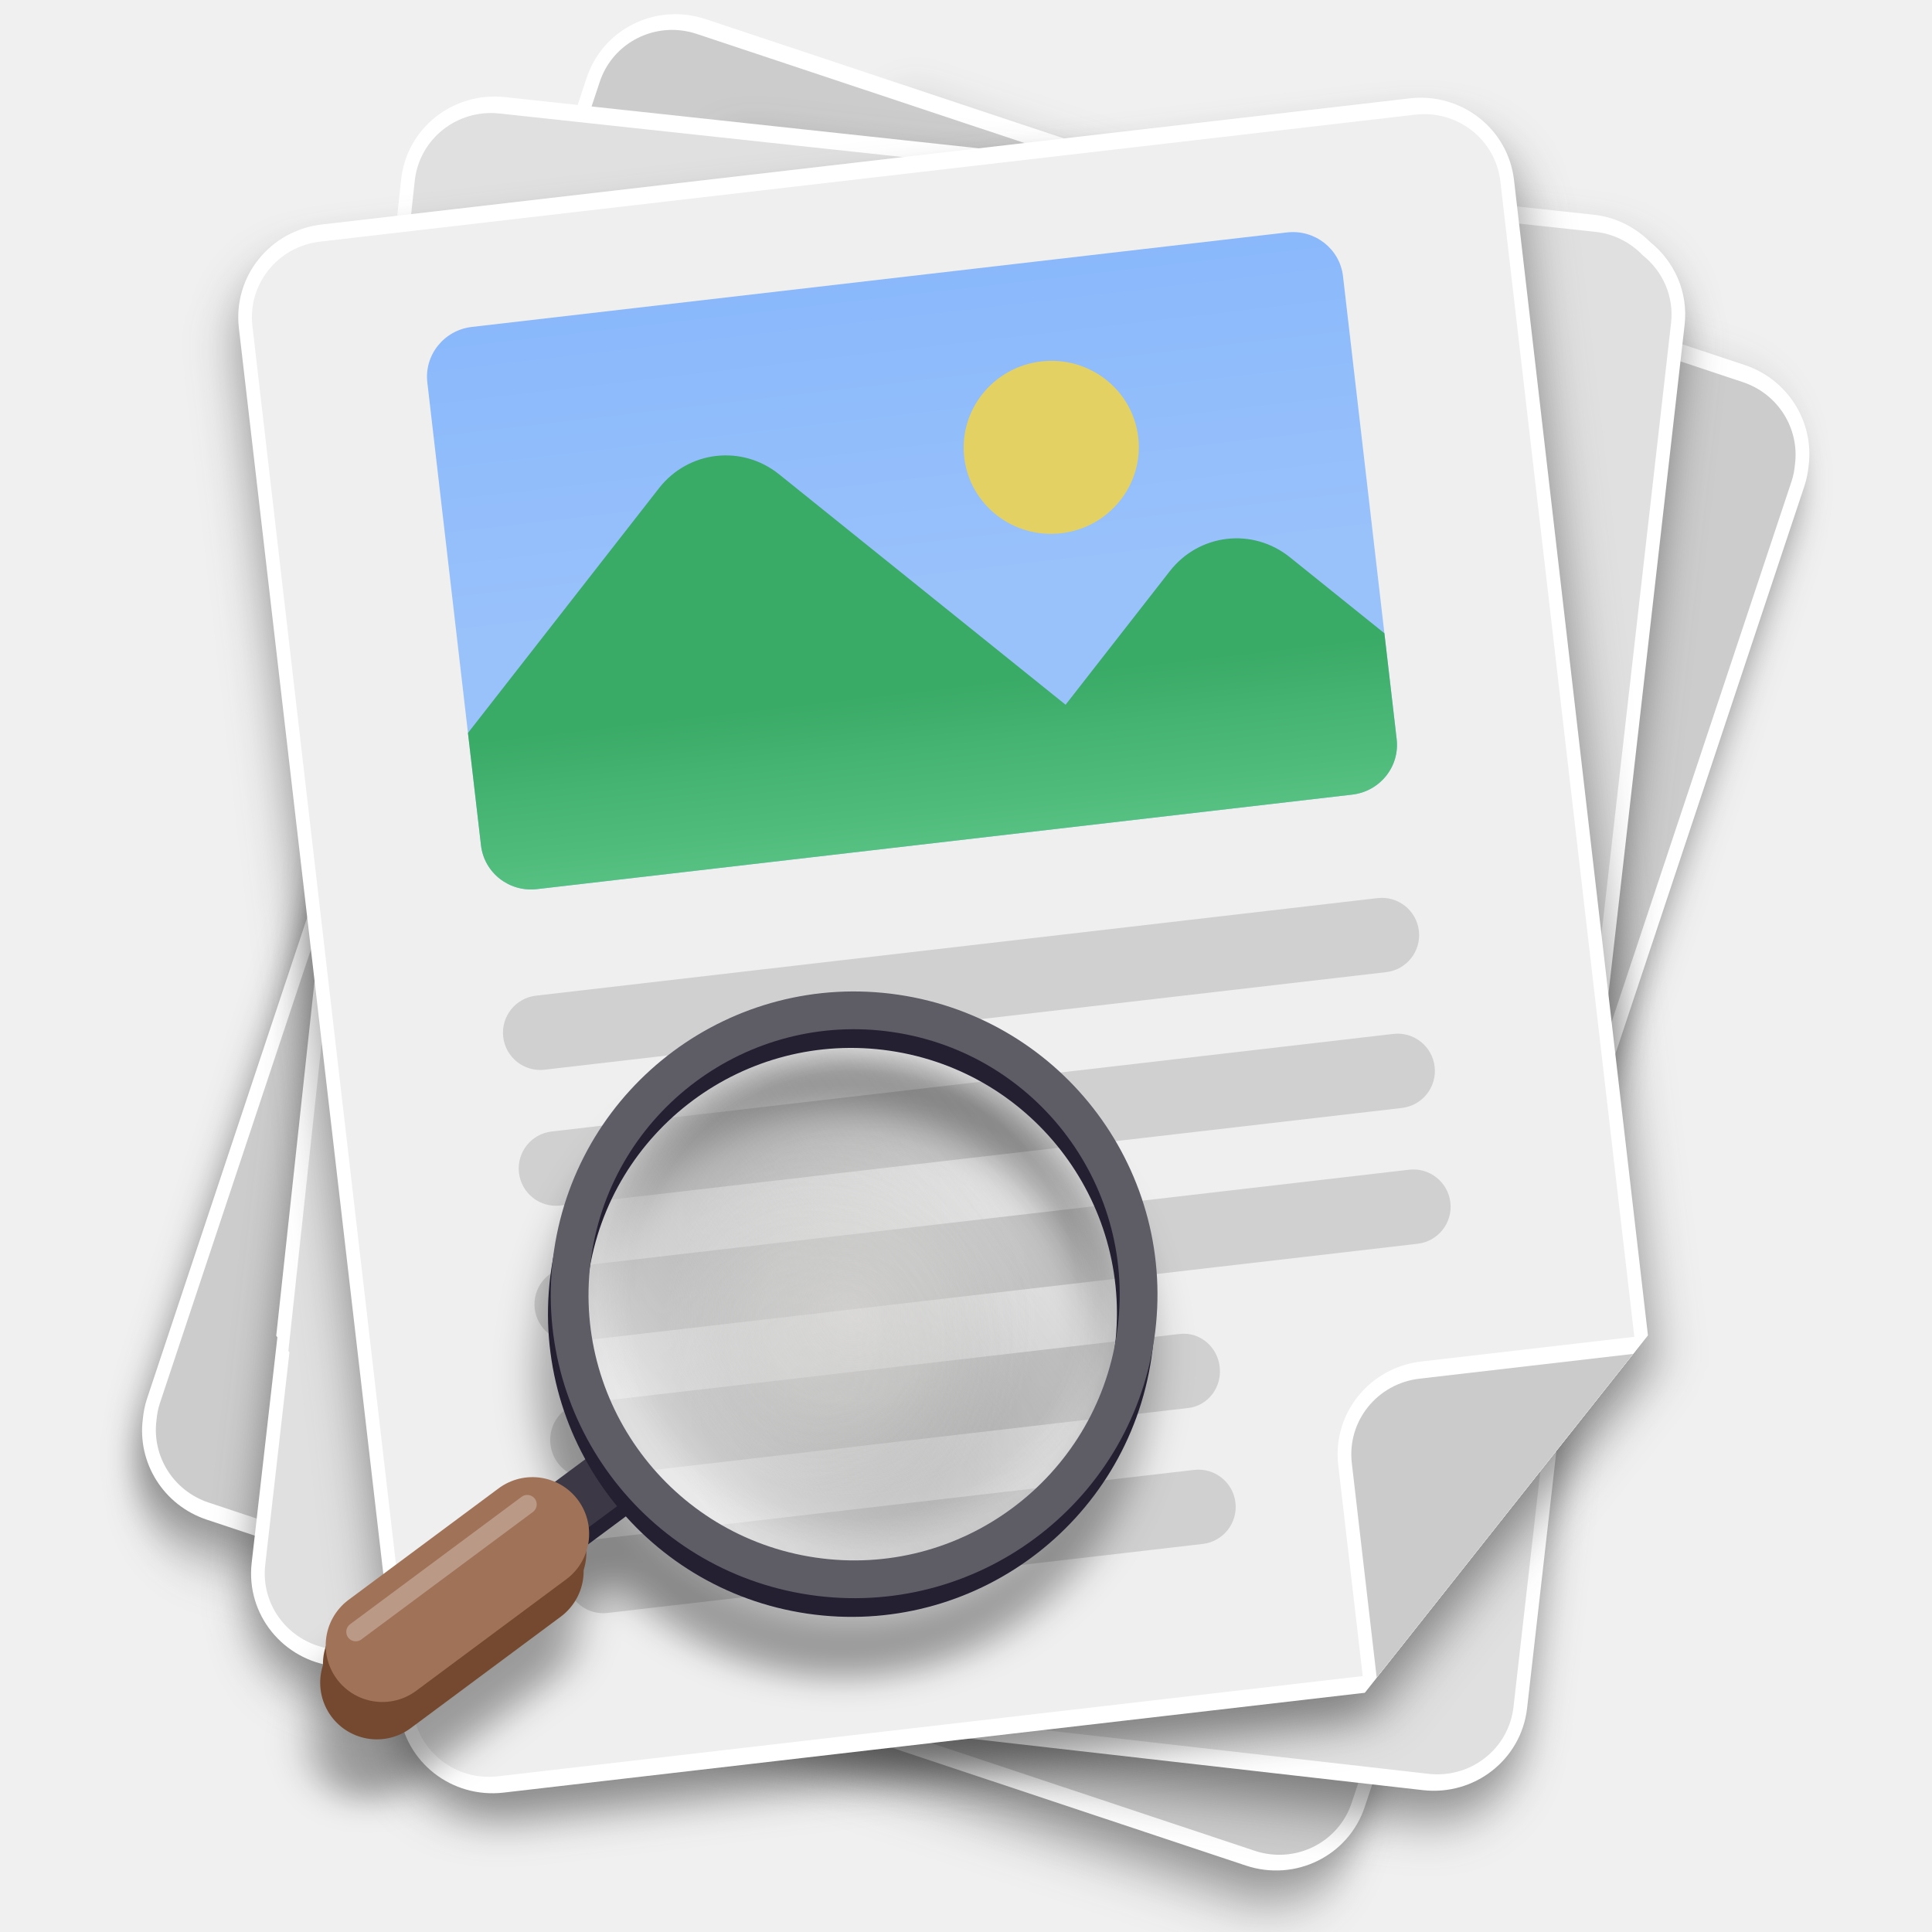
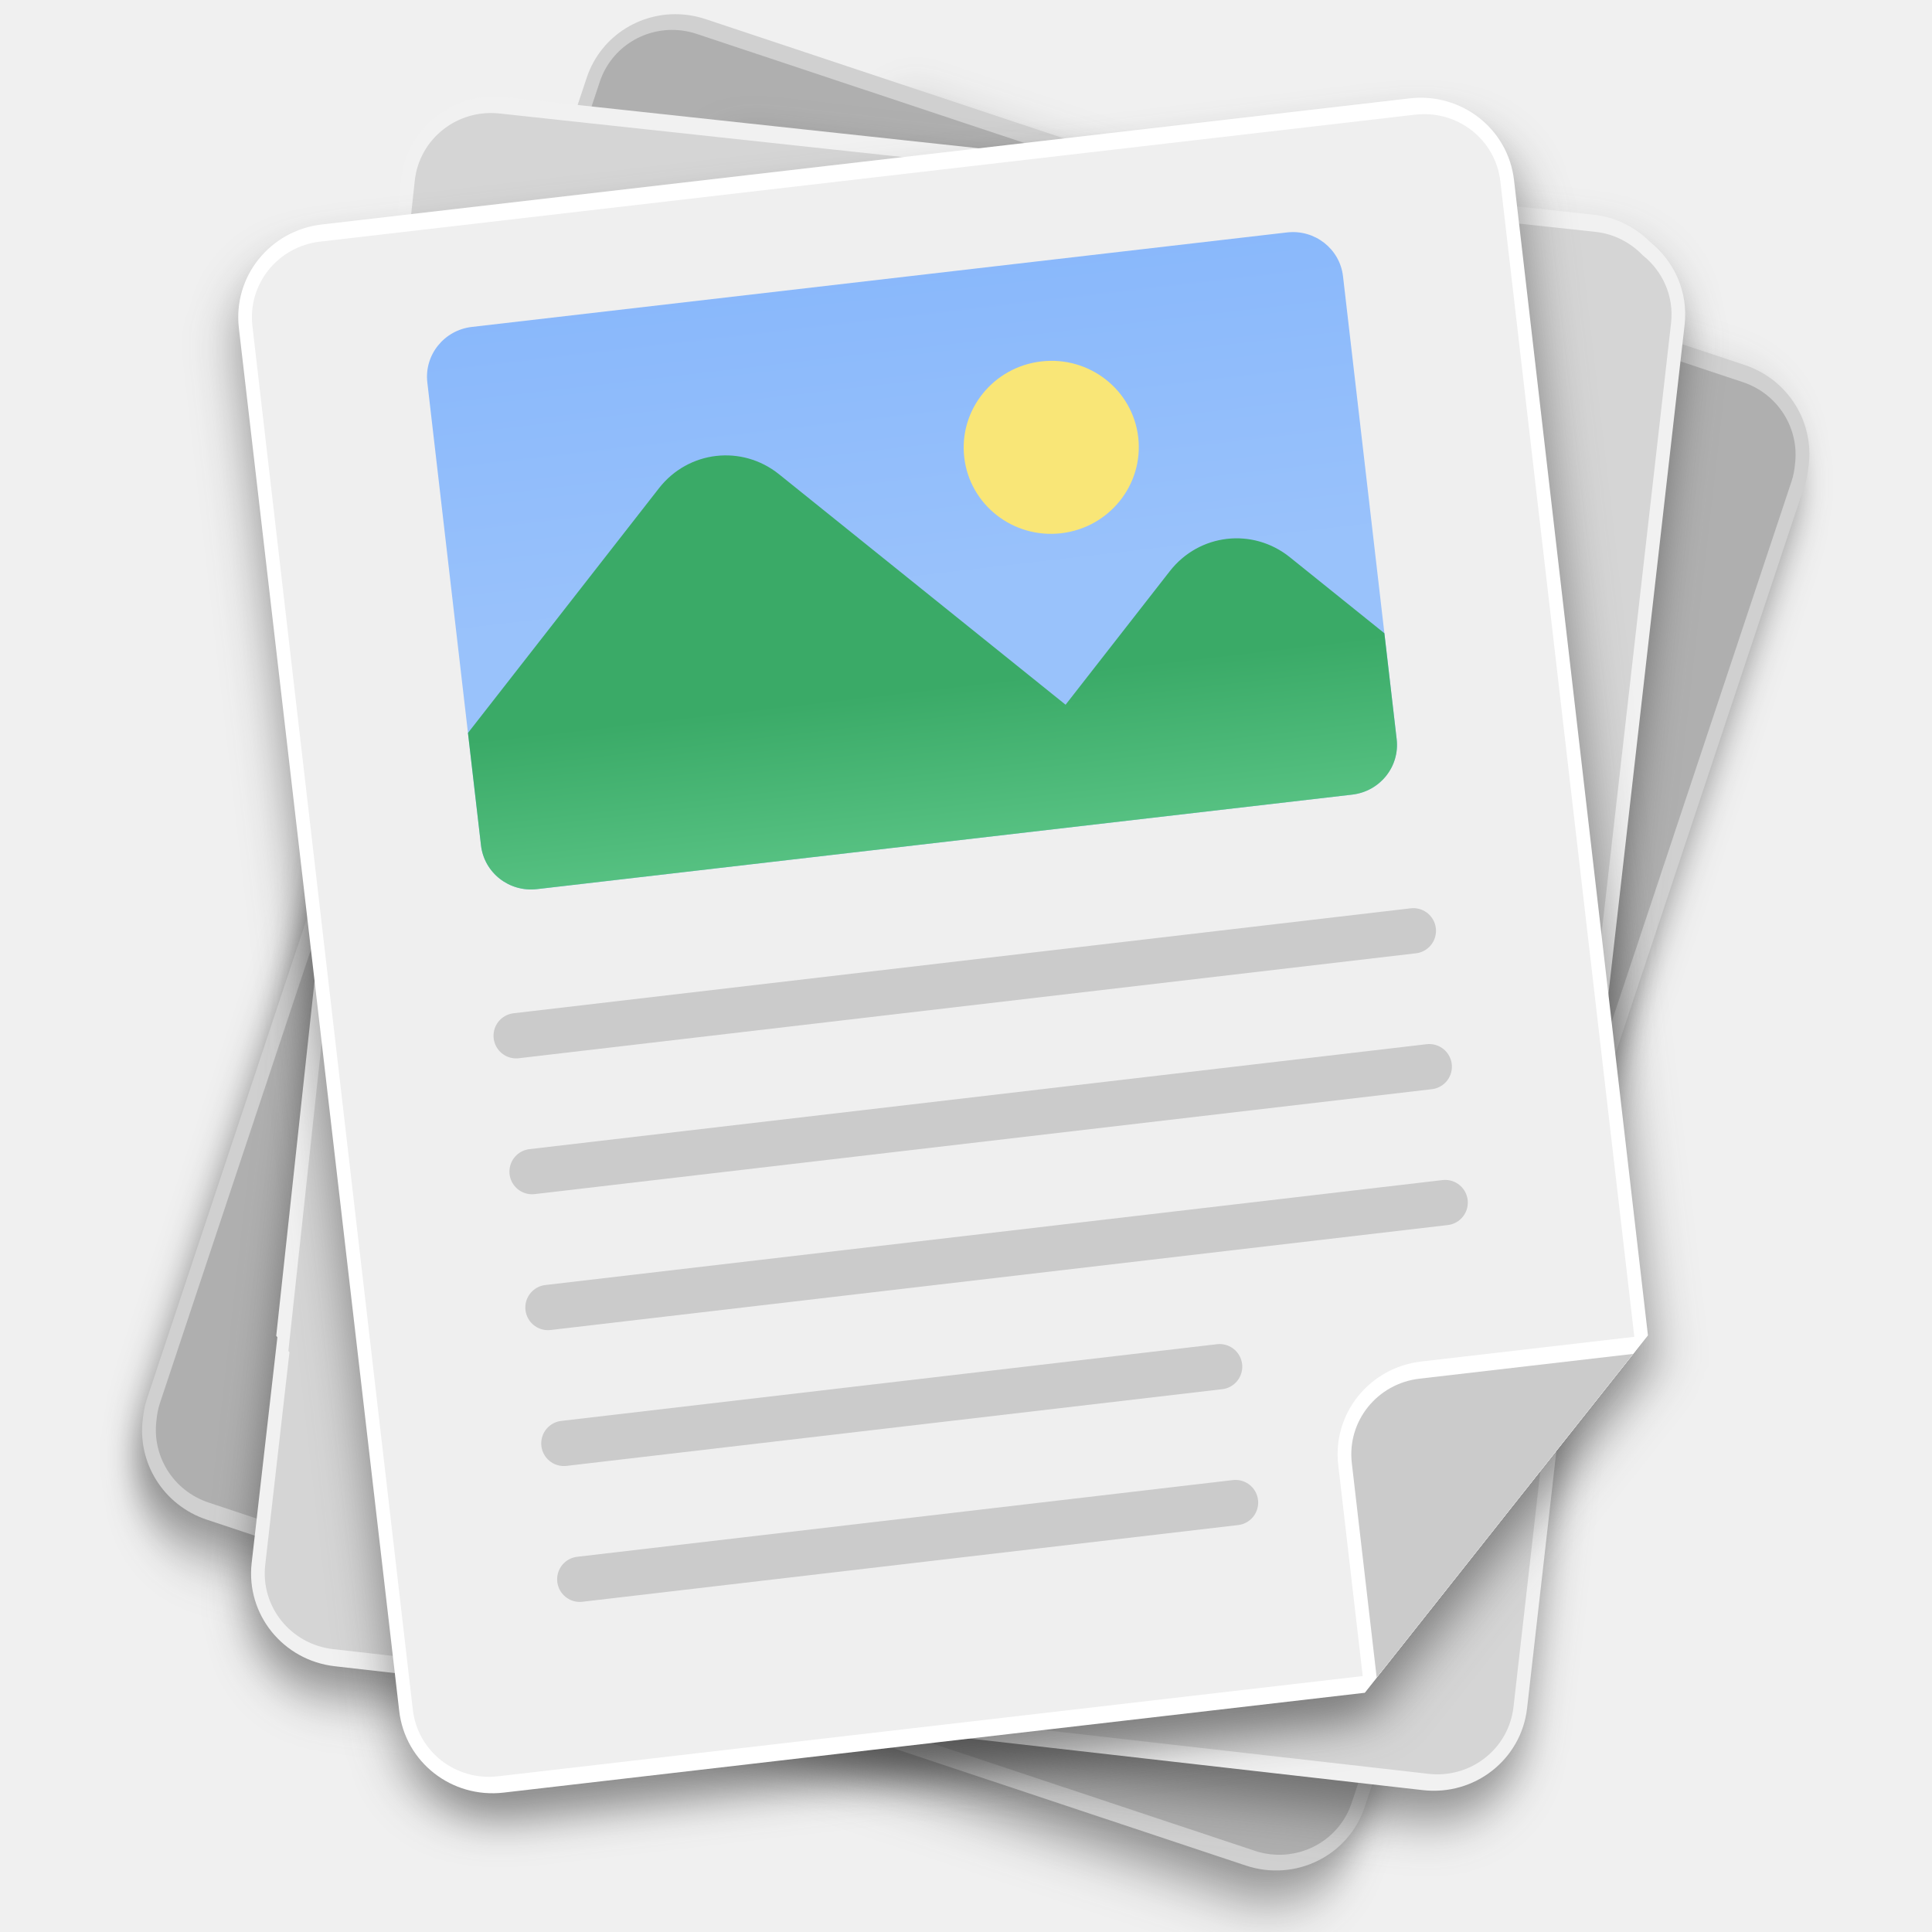
<svg xmlns="http://www.w3.org/2000/svg" xmlns:xlink="http://www.w3.org/1999/xlink" width="128" height="128" viewBox="0 0 128 128" version="1.1" id="svg5" xml:space="preserve">
  <defs id="defs2">
    <linearGradient id="linearGradient50">
      <stop style="stop-color:#7bb2ff;stop-opacity:1;" offset="0" id="stop50" />
      <stop style="stop-color:#66a5ff;stop-opacity:1;" offset="1" id="stop51" />
    </linearGradient>
    <linearGradient id="linearGradient48">
      <stop style="stop-color:#3aaa67;stop-opacity:1;" offset="0" id="stop48" />
      <stop style="stop-color:#60c98b;stop-opacity:1;" offset="1" id="stop49" />
    </linearGradient>
    <linearGradient y2="236" x2="96" y1="236" x1="32" gradientTransform="translate(604.8168,170.5864)" gradientUnits="userSpaceOnUse" id="linearGradient1099" xlink:href="#linearGradient1036" />
    <linearGradient id="linearGradient1036">
      <stop id="stop1032" offset="0" style="stop-color:#d5d3cf;stop-opacity:1;" />
      <stop id="stop1034" offset="1" style="stop-color:#f6f5f4;stop-opacity:1" />
    </linearGradient>
    <radialGradient r="32" fy="-76" fx="-244" cy="-76" cx="-244" gradientTransform="matrix(0.8833333,0,0,0.8833333,-460.3502,463.1197)" gradientUnits="userSpaceOnUse" id="radialGradient1103" xlink:href="#linearGradient1069" />
    <linearGradient id="linearGradient1069">
      <stop id="stop1065" offset="0" style="stop-color:#d5d3cf;stop-opacity:1" />
      <stop id="stop1067-1" offset="1" style="stop-color:#949390;stop-opacity:1" />
    </linearGradient>
    <linearGradient gradientUnits="userSpaceOnUse" y2="232" x2="64" y1="262.5" x1="64" id="linearGradient1027" xlink:href="#linearGradient1025" gradientTransform="translate(-470.5864,432.8168)" />
    <linearGradient id="linearGradient1025">
      <stop id="stop1021" offset="0" style="stop-color:#9a9996;stop-opacity:1" />
      <stop id="stop1023" offset="1" style="stop-color:#77767b;stop-opacity:1" />
    </linearGradient>
    <clipPath clipPathUnits="userSpaceOnUse" id="clipPath1609-7">
      <path id="path1611-5" d="m 252,116 28,-28 v -8 h -36 v 36 z" style="fill:#e74747;stroke:none;stroke-width:0.25px;stroke-linecap:butt;stroke-linejoin:miter;stroke-opacity:1" />
    </clipPath>
    <radialGradient r="32" fy="-76" fx="-244" cy="-76" cx="-244" gradientTransform="matrix(0.8833333,0,0,0.8833333,-460.3502,463.1197)" gradientUnits="userSpaceOnUse" id="radialGradient1103-5" xlink:href="#linearGradient1069" />
    <clipPath clipPathUnits="userSpaceOnUse" id="clipPath1609-7-7">
      <path id="path1611-5-0" d="m 252,116 28,-28 v -8 h -36 v 36 z" style="fill:#e74747;stroke:none;stroke-width:0.25px;stroke-linecap:butt;stroke-linejoin:miter;stroke-opacity:1" />
    </clipPath>
    <clipPath clipPathUnits="userSpaceOnUse" id="clipPath744">
      <rect style="fill:#1e88e5;fill-opacity:1;stroke-width:0.265" id="rect746" width="541.867" height="541.867" x="0" y="1.5987212e-14" rx="79.375" ry="79.375" />
    </clipPath>
    <clipPath clipPathUnits="userSpaceOnUse" id="clipPath62">
      <rect style="fill:#1e88e5;fill-opacity:1;stroke-width:0.265" id="rect64" width="541.867" height="541.867" x="2.2507105e-05" y="-0.422" rx="79.375" ry="79.375" />
    </clipPath>
    <radialGradient r="32" fy="-76" fx="-244" cy="-76" cx="-244" gradientTransform="matrix(0.8833333,0,0,0.8833333,-460.3502,463.1197)" gradientUnits="userSpaceOnUse" id="radialGradient1103-6" xlink:href="#linearGradient1069" />
    <clipPath clipPathUnits="userSpaceOnUse" id="clipPath1609-7-2">
      <path id="path1611-5-3" d="m 252,116 28,-28 v -8 h -36 v 36 z" style="fill:#e74747;stroke:none;stroke-width:0.25px;stroke-linecap:butt;stroke-linejoin:miter;stroke-opacity:1" />
    </clipPath>
    <radialGradient r="32" fy="-76" fx="-244" cy="-76" cx="-244" gradientTransform="matrix(0.8833333,0,0,0.8833333,-460.3502,463.1197)" gradientUnits="userSpaceOnUse" id="radialGradient1103-56" xlink:href="#linearGradient1069" />
    <clipPath clipPathUnits="userSpaceOnUse" id="clipPath1609-7-0">
      <path id="path1611-5-9" d="m 252,116 28,-28 v -8 h -36 v 36 z" style="fill:#e74747;stroke:none;stroke-width:0.25px;stroke-linecap:butt;stroke-linejoin:miter;stroke-opacity:1" />
    </clipPath>
    <clipPath clipPathUnits="userSpaceOnUse" id="clipPath37">
      <rect style="fill:#1a1a1a;fill-opacity:1;stroke-width:0.265" id="rect39" width="541.867" height="541.867" x="-2.6626146e-06" y="3.241" rx="79.375" ry="79.375" />
    </clipPath>
    <clipPath clipPathUnits="userSpaceOnUse" id="clipPath22042">
      <rect style="fill:#333333;fill-opacity:1;stroke-width:0.013" id="rect22044" width="27.32" height="27.484" x="166.968" y="105.404" rx="4.002" ry="4.026" />
    </clipPath>
    <clipPath clipPathUnits="userSpaceOnUse" id="clipPath1039">
      <rect style="fill:#b3b3b3;fill-opacity:1;stroke-width:0.265" id="rect1041" width="541.867" height="541.867" x="2.5931527e-05" y="-0" rx="79.375" ry="79.375" />
    </clipPath>
    <clipPath clipPathUnits="userSpaceOnUse" id="clipPath154">
      <rect style="fill:#b3b3b3;fill-opacity:1;stroke-width:0.265" id="rect156" width="541.867" height="541.867" x="-2.9218751e-05" y="-0" rx="79.375" ry="79.375" />
    </clipPath>
    <linearGradient id="_Linear1" x1="0" y1="0" x2="1" y2="0" gradientUnits="userSpaceOnUse" gradientTransform="matrix(3.08228,-10.3064,8.72379,3.56577,19.8394,42.498)">
      <stop offset="0" style="stop-color:#ff9700;stop-opacity:1" id="stop219" />
      <stop offset="0.53" style="stop-color:#f48e00;stop-opacity:1" id="stop221" />
      <stop offset="1" style="stop-color:#d06f00;stop-opacity:1" id="stop223" />
    </linearGradient>
    <filter style="color-interpolation-filters:sRGB;" id="filter443" x="-0.1" y="-0.077" width="1.2" height="1.218">
      <feFlood flood-opacity="0.345" flood-color="rgb(0,0,0)" result="flood" id="feFlood433" />
      <feComposite in="flood" in2="SourceGraphic" operator="in" result="composite1" id="feComposite435" />
      <feGaussianBlur in="composite1" stdDeviation="1.5" result="blur" id="feGaussianBlur437" />
      <feOffset dx="0" dy="3" result="offset" id="feOffset439" />
      <feComposite in="SourceGraphic" in2="offset" operator="over" result="composite2" id="feComposite441" />
    </filter>
    <radialGradient r="32" fy="-76" fx="-244" cy="-76" cx="-244" gradientTransform="matrix(0.8833333,0,0,0.8833333,-460.3502,463.1197)" gradientUnits="userSpaceOnUse" id="radialGradient1103-562" xlink:href="#linearGradient1069" />
    <clipPath clipPathUnits="userSpaceOnUse" id="clipPath1609-7-9">
      <path id="path1611-5-36" d="m 252,116 28,-28 v -8 h -36 v 36 z" style="fill:#e74747;stroke:none;stroke-width:0.25px;stroke-linecap:butt;stroke-linejoin:miter;stroke-opacity:1" />
    </clipPath>
    <radialGradient r="32" fy="-76" fx="-244" cy="-76" cx="-244" gradientTransform="matrix(0.8833333,0,0,0.8833333,-460.3502,463.1197)" gradientUnits="userSpaceOnUse" id="radialGradient1103-5-0" xlink:href="#linearGradient1069" />
    <clipPath clipPathUnits="userSpaceOnUse" id="clipPath1609-7-7-2">
      <path id="path1611-5-0-6" d="m 252,116 28,-28 v -8 h -36 v 36 z" style="fill:#e74747;stroke:none;stroke-width:0.25px;stroke-linecap:butt;stroke-linejoin:miter;stroke-opacity:1" />
    </clipPath>
    <clipPath clipPathUnits="userSpaceOnUse" id="clipPath744-1">
      <rect style="fill:#1e88e5;fill-opacity:1;stroke-width:0.265" id="rect746-8" width="541.867" height="541.867" x="0" y="1.5987212e-14" rx="79.375" ry="79.375" />
    </clipPath>
    <clipPath clipPathUnits="userSpaceOnUse" id="clipPath62-7">
      <rect style="fill:#1e88e5;fill-opacity:1;stroke-width:0.265" id="rect64-9" width="541.867" height="541.867" x="2.2507105e-05" y="-0.422" rx="79.375" ry="79.375" />
    </clipPath>
    <radialGradient r="32" fy="-76" fx="-244" cy="-76" cx="-244" gradientTransform="matrix(0.8833333,0,0,0.8833333,-460.3502,463.1197)" gradientUnits="userSpaceOnUse" id="radialGradient1103-6-2" xlink:href="#linearGradient1069" />
    <clipPath clipPathUnits="userSpaceOnUse" id="clipPath1609-7-2-2">
      <path id="path1611-5-3-3" d="m 252,116 28,-28 v -8 h -36 v 36 z" style="fill:#e74747;stroke:none;stroke-width:0.25px;stroke-linecap:butt;stroke-linejoin:miter;stroke-opacity:1" />
    </clipPath>
    <radialGradient r="32" fy="-76" fx="-244" cy="-76" cx="-244" gradientTransform="matrix(0.8833333,0,0,0.8833333,-460.3502,463.1197)" gradientUnits="userSpaceOnUse" id="radialGradient1103-56-7" xlink:href="#linearGradient1069" />
    <clipPath clipPathUnits="userSpaceOnUse" id="clipPath1609-7-0-9">
      <path id="path1611-5-9-2" d="m 252,116 28,-28 v -8 h -36 v 36 z" style="fill:#e74747;stroke:none;stroke-width:0.25px;stroke-linecap:butt;stroke-linejoin:miter;stroke-opacity:1" />
    </clipPath>
    <clipPath clipPathUnits="userSpaceOnUse" id="clipPath37-2">
      <rect style="fill:#1a1a1a;fill-opacity:1;stroke-width:0.265" id="rect39-8" width="541.867" height="541.867" x="-2.6626146e-06" y="3.241" rx="79.375" ry="79.375" />
    </clipPath>
    <clipPath clipPathUnits="userSpaceOnUse" id="clipPath22042-9">
      <rect style="fill:#333333;fill-opacity:1;stroke-width:0.013" id="rect22044-7" width="27.32" height="27.484" x="166.968" y="105.404" rx="4.002" ry="4.026" />
    </clipPath>
    <clipPath clipPathUnits="userSpaceOnUse" id="clipPath1039-3">
      <rect style="fill:#b3b3b3;fill-opacity:1;stroke-width:0.265" id="rect1041-6" width="541.867" height="541.867" x="2.5931527e-05" y="-0" rx="79.375" ry="79.375" />
    </clipPath>
    <clipPath clipPathUnits="userSpaceOnUse" id="clipPath154-1">
      <rect style="fill:#b3b3b3;fill-opacity:1;stroke-width:0.265" id="rect156-2" width="541.867" height="541.867" x="-2.9218751e-05" y="-0" rx="79.375" ry="79.375" />
    </clipPath>
    <filter style="color-interpolation-filters:sRGB;" id="filter443-9" x="-0.1" y="-0.077" width="1.2" height="1.218">
      <feFlood flood-opacity="0.345" flood-color="rgb(0,0,0)" result="flood" id="feFlood433-4" />
      <feComposite in="flood" in2="SourceGraphic" operator="in" result="composite1" id="feComposite435-7" />
      <feGaussianBlur in="composite1" stdDeviation="1.5" result="blur" id="feGaussianBlur437-8" />
      <feOffset dx="0" dy="3" result="offset" id="feOffset439-4" />
      <feComposite in="SourceGraphic" in2="offset" operator="over" result="composite2" id="feComposite441-5" />
    </filter>
    <filter style="color-interpolation-filters:sRGB" id="filter45" x="-0.207" y="-0.207" width="1.414" height="1.414">
      <feGaussianBlur stdDeviation="1.937" id="feGaussianBlur45" />
    </filter>
    <filter style="color-interpolation-filters:sRGB" id="filter46" x="-0.043" y="-0.035" width="1.087" height="1.07">
      <feGaussianBlur stdDeviation="1.616" id="feGaussianBlur46" />
    </filter>
    <filter style="color-interpolation-filters:sRGB" id="filter6435" x="-0.088" y="-0.087" width="1.189" height="1.309">
      <feFlood flood-opacity="0.357" flood-color="rgb(0,0,0)" result="flood" id="feFlood6425" />
      <feComposite in="flood" in2="SourceGraphic" operator="in" result="composite1" id="feComposite6427" />
      <feGaussianBlur in="composite1" stdDeviation="2" result="blur" id="feGaussianBlur6429" />
      <feOffset dx="4.57967e-15" dy="6.533" result="offset" id="feOffset6431" />
      <feComposite in="SourceGraphic" in2="offset" operator="over" result="composite2" id="feComposite6433" />
    </filter>
    <linearGradient xlink:href="#linearGradient48" id="linearGradient49" x1="65.293" y1="45.426" x2="65.293" y2="60.241" gradientUnits="userSpaceOnUse" gradientTransform="matrix(0.9444921,-0.1094929,0.1094929,0.9444921,-5.245088,9.814742)" />
    <linearGradient xlink:href="#linearGradient50" id="linearGradient51" x1="70.963" y1="38.479" x2="70.963" y2="16.796" gradientUnits="userSpaceOnUse" gradientTransform="matrix(0.9508175,0,0,0.9508175,-6.340427,9.14544)" />
    <filter style="color-interpolation-filters:sRGB" id="filter6435-3" x="-0.088" y="-0.087" width="1.189" height="1.309">
      <feFlood flood-opacity="0.357" flood-color="rgb(0,0,0)" result="flood" id="feFlood6425-6" />
      <feComposite in="flood" in2="SourceGraphic" operator="in" result="composite1" id="feComposite6427-1" />
      <feGaussianBlur in="composite1" stdDeviation="2" result="blur" id="feGaussianBlur6429-0" />
      <feOffset dx="4.57967e-15" dy="6.533" result="offset" id="feOffset6431-6" />
      <feComposite in="SourceGraphic" in2="offset" operator="over" result="composite2" id="feComposite6433-3" />
    </filter>
-     <linearGradient xlink:href="#linearGradient5938" id="linearGradient5940" x1="-87.078" y1="80.757" x2="-49.73" y2="43.41" gradientUnits="userSpaceOnUse" />
-     <linearGradient id="linearGradient5938">
-       <stop style="stop-color:#ffffff;stop-opacity:1;" offset="0" id="stop5934" />
-       <stop style="stop-color:#3e3e3e;stop-opacity:0;" offset="1" id="stop5936" />
-     </linearGradient>
-     <radialGradient xlink:href="#linearGradient1589" id="radialGradient1029" cx="-72.577" cy="58.252" fx="-72.577" fy="58.252" r="30.118" gradientUnits="userSpaceOnUse" />
-     <linearGradient id="linearGradient1589">
-       <stop style="stop-color:#ffffff;stop-opacity:0;" offset="0" id="stop1585" />
-       <stop style="stop-color:#ffffff;stop-opacity:0;" offset="0.785" id="stop1591" />
-       <stop style="stop-color:#ffffff;stop-opacity:0.475;" offset="0.902" id="stop1587" />
-     </linearGradient>
-     <radialGradient xlink:href="#linearGradient6858" id="radialGradient6864" cx="72.577" cy="60.252" fx="72.577" fy="60.252" r="13.306" gradientUnits="userSpaceOnUse" gradientTransform="matrix(1.493924,0,0,1.493924,-35.8476,-29.76)" />
-     <linearGradient id="linearGradient6858">
-       <stop style="stop-color:#f8f7f5;stop-opacity:0.502;" offset="0" id="stop6854" />
-       <stop style="stop-color:#f8f7f5;stop-opacity:0.354;" offset="0.466" id="stop6862" />
-       <stop style="stop-color:#f8f7f5;stop-opacity:0;" offset="1" id="stop6856" />
-     </linearGradient>
  </defs>
  <g id="layer2">
    <path id="path5" style="mix-blend-mode:normal;fill:#3e3e3e;fill-opacity:0.56;stroke-width:0.945;filter:url(#filter46)" d="m 29.145,14.5 c -3.643,0 -6.574,2.895 -6.574,6.492 v 97.016 c 0,3.597 2.932,6.492 6.574,6.492 H 89.541 L 112.018,102.023 V 29.453 20.992 c 0,-3.597 -2.934,-6.492 -6.576,-6.492 h -8.568 z" transform="matrix(-0.9021495,-0.3003002,0.3003002,-0.9021495,103.8771,147.1805)" />
-     <path id="path3" style="fill:#ffffff;fill-opacity:1;stroke-width:0.898" d="M 45.514,0.987 C 42.625,0.63 39.816,2.311 38.871,5.15 L 9.737,92.672 c -0.149,0.447 -0.232,0.899 -0.276,1.348 -0.368,2.877 1.349,5.701 4.244,6.664 l 7.73,2.573 61.102,20.34 c 3.286,1.094 6.799,-0.638 7.88,-3.883 L 119.551,32.191 c 0.149,-0.448 0.232,-0.898 0.276,-1.348 0.367,-2.877 -1.351,-5.701 -4.246,-6.664 L 107.853,21.608 46.751,1.267 C 46.34,1.13 45.926,1.038 45.514,0.987 Z" />
-     <path id="path4" style="fill:#cccccc;fill-opacity:1;stroke-width:0.879" d="M 45.157,2.02 C 42.8,1.729 40.508,3.103 39.737,5.419 L 10.59,92.976 c -0.125,0.375 -0.19,0.754 -0.224,1.132 -0.302,2.349 1.098,4.656 3.46,5.442 l 6.887,2.291 62.408,20.775 c 2.681,0.892 5.548,-0.522 6.43,-3.17 L 118.696,31.887 c 0.125,-0.375 0.192,-0.752 0.226,-1.13 0.302,-2.349 -1.098,-4.656 -3.46,-5.442 L 108.575,23.024 46.166,2.249 C 45.831,2.138 45.493,2.061 45.157,2.02 Z" />
+     <path id="path3" style="fill:#d0d0d0;fill-opacity:1;stroke-width:0.898" d="M 45.514,0.987 C 42.625,0.63 39.816,2.311 38.871,5.15 L 9.737,92.672 c -0.149,0.447 -0.232,0.899 -0.276,1.348 -0.368,2.877 1.349,5.701 4.244,6.664 l 7.73,2.573 61.102,20.34 c 3.286,1.094 6.799,-0.638 7.88,-3.883 L 119.551,32.191 c 0.149,-0.448 0.232,-0.898 0.276,-1.348 0.367,-2.877 -1.351,-5.701 -4.246,-6.664 L 107.853,21.608 46.751,1.267 C 46.34,1.13 45.926,1.038 45.514,0.987 Z" />
+     <path id="path4" style="fill:#afafaf;fill-opacity:1;stroke-width:0.879" d="M 45.157,2.02 C 42.8,1.729 40.508,3.103 39.737,5.419 L 10.59,92.976 c -0.125,0.375 -0.19,0.754 -0.224,1.132 -0.302,2.349 1.098,4.656 3.46,5.442 l 6.887,2.291 62.408,20.775 c 2.681,0.892 5.548,-0.522 6.43,-3.17 L 118.696,31.887 c 0.125,-0.375 0.192,-0.752 0.226,-1.13 0.302,-2.349 -1.098,-4.656 -3.46,-5.442 L 108.575,23.024 46.166,2.249 C 45.831,2.138 45.493,2.061 45.157,2.02 Z" />
    <path id="path6" style="mix-blend-mode:normal;fill:#3e3e3e;fill-opacity:0.56;stroke-width:0.945;filter:url(#filter46)" d="m 29.145,14.5 c -3.643,0 -6.574,2.895 -6.574,6.492 v 97.016 c 0,3.597 2.932,6.492 6.574,6.492 H 89.541 L 112.018,102.023 V 29.453 20.992 c 0,-3.597 -2.934,-6.492 -6.576,-6.492 h -8.568 z" transform="matrix(-0.9447134,-0.1075668,0.1075668,-0.9447134,120.0132,137.2945)" />
-     <path id="path1" style="fill:#ffffff;fill-opacity:1;stroke-width:0.898" d="M 33.453,6.434 C 30.009,6.062 26.941,8.5 26.574,11.901 l -0.863,7.998 -7.41,68.602 0.076,0.095 -0.794,6.964 -0.91,7.993 c -0.387,3.399 2.072,6.449 5.513,6.841 l 8.095,0.922 63.985,7.285 c 3.441,0.392 6.521,-2.028 6.908,-5.427 l 0.049,-0.428 1.3e-4,-0.002 0.005,-0.045 10.382,-91.177 c 0.248,-2.178 -0.681,-4.202 -2.28,-5.486 -0.976,-0.971 -2.263,-1.651 -3.752,-1.811 L 41.553,7.309 Z" />
-     <path id="path2" style="fill:#e0e0e0;fill-opacity:1;stroke-width:0.879" d="M 33.092,7.519 C 30.283,7.215 27.778,9.206 27.478,11.98 l -0.769,7.122 -7.603,70.4 0.071,0.087 -0.794,6.968 -0.811,7.119 c -0.316,2.773 1.692,5.264 4.5,5.583 l 7.211,0.82 65.352,7.441 c 2.807,0.32 5.321,-1.655 5.637,-4.427 l 0.049,-0.422 3.1e-4,-0.004 0.008,-0.072 10.383,-91.192 c 0.203,-1.785 -0.563,-3.444 -1.878,-4.491 -0.803,-0.832 -1.88,-1.415 -3.131,-1.55 L 40.307,8.299 Z" />
+     <path id="path1" style="fill:#f1f1f1;fill-opacity:1;stroke-width:0.898" d="M 33.453,6.434 C 30.009,6.062 26.941,8.5 26.574,11.901 l -0.863,7.998 -7.41,68.602 0.076,0.095 -0.794,6.964 -0.91,7.993 c -0.387,3.399 2.072,6.449 5.513,6.841 l 8.095,0.922 63.985,7.285 c 3.441,0.392 6.521,-2.028 6.908,-5.427 l 0.049,-0.428 1.3e-4,-0.002 0.005,-0.045 10.382,-91.177 c 0.248,-2.178 -0.681,-4.202 -2.28,-5.486 -0.976,-0.971 -2.263,-1.651 -3.752,-1.811 L 41.553,7.309 Z" />
+     <path id="path2" style="fill:#d5d5d5;fill-opacity:1;stroke-width:0.879" d="M 33.092,7.519 C 30.283,7.215 27.778,9.206 27.478,11.98 l -0.769,7.122 -7.603,70.4 0.071,0.087 -0.794,6.968 -0.811,7.119 c -0.316,2.773 1.692,5.264 4.5,5.583 l 7.211,0.82 65.352,7.441 c 2.807,0.32 5.321,-1.655 5.637,-4.427 l 0.049,-0.422 3.1e-4,-0.004 0.008,-0.072 10.383,-91.192 c 0.203,-1.785 -0.563,-3.444 -1.878,-4.491 -0.803,-0.832 -1.88,-1.415 -3.131,-1.55 L 40.307,8.299 Z" />
    <path id="path45" style="mix-blend-mode:normal;fill:#757575;fill-opacity:0.698;filter:url(#filter45)" d="m 86.537,118.415 22.477,-22.477 -7.332,-1e-6 -8.568,4e-6 c -3.643,-6e-6 -6.576,2.895 -6.576,6.492 v 8.461 z" transform="matrix(1.026087,0.03248187,-0.03248187,1.026087,-3.007698,-13.78754)" />
    <path id="path46" style="mix-blend-mode:normal;fill:#3c3c3c;fill-opacity:0.56;stroke-width:0.945;filter:url(#filter46)" d="m 29.145,14.5 c -3.643,0 -6.574,2.895 -6.574,6.492 v 97.016 c 0,3.597 2.932,6.492 6.574,6.492 H 89.541 L 112.018,102.023 V 29.453 20.992 c 0,-3.597 -2.934,-6.492 -6.576,-6.492 h -8.568 z" transform="matrix(0.9444921,-0.1094929,0.1094929,0.9444921,-7.589199,6.229522)" />
    <path id="path34" style="fill:#ffffff;fill-opacity:1;stroke-width:0.898" d="m 21.323,14.871 c -3.44,0.399 -5.892,3.454 -5.498,6.852 l 10.623,91.63 c 0.394,3.398 3.48,5.811 6.92,5.412 l 57.044,-6.613 18.768,-23.69 -7.946,-68.542 -0.926,-7.991 C 99.913,8.531 96.826,6.118 93.385,6.517 l -8.093,0.938 z" />
    <path id="path35" style="fill:#efefef;fill-opacity:1;stroke-width:0.879" d="m 21.208,16.008 c -2.807,0.325 -4.807,2.82 -4.485,5.592 l 10.627,91.667 c 0.321,2.772 2.839,4.743 5.646,4.417 L 91.392,110.915 108.382,89.469 100.228,19.132 99.403,12.015 C 99.082,9.243 96.562,7.272 93.755,7.597 l -7.209,0.836 z" />
-     <rect style="fill:#d0d0d0;fill-opacity:1;stroke-width:1.013" id="rect11" width="61.072" height="4.938" x="25.206" y="78.674" rx="2.469" ry="2.469" transform="rotate(-6.612654)" />
-     <rect style="fill:#d0d0d0;fill-opacity:1;stroke-width:1.013" id="rect14" width="61.072" height="4.938" x="25.206" y="87.732" rx="2.469" ry="2.469" transform="rotate(-6.612654)" />
-     <rect style="fill:#d0d0d0;fill-opacity:1;stroke-width:0.866" id="rect16" width="44.637" height="4.938" x="25.206" y="96.79" rx="2.377" ry="2.469" transform="rotate(-6.612654)" />
-     <rect style="fill:#d0d0d0;fill-opacity:1;stroke-width:0.866" id="rect18" width="44.637" height="4.938" x="25.206" y="105.848" rx="2.469" ry="2.469" transform="rotate(-6.612654)" />
    <rect style="fill:url(#linearGradient51);fill-opacity:0.741;stroke-width:1.548" id="rect1" width="61.072" height="37.496" x="25.206" y="25.116" rx="3.351" ry="3.309" transform="rotate(-6.612654)" />
    <path id="rect2" style="fill:url(#linearGradient49);fill-opacity:1;stroke-width:2.553" d="m 47.445,30.207 c -1.438,0.167 -2.813,0.892 -3.785,2.138 l -12.656,16.214 0.863,7.446 c 0.211,1.821 1.866,3.116 3.71,2.902 l 54.008,-6.261 c 1.844,-0.214 3.159,-1.852 2.948,-3.674 l -0.814,-7.018 -6.262,-5.036 c -2.462,-1.98 -6.009,-1.569 -7.953,0.922 L 70.598,46.69 51.616,31.423 c -1.231,-0.99 -2.733,-1.382 -4.171,-1.215 z" />
-     <ellipse style="fill:#e4d164;fill-opacity:1;stroke-width:1.461" id="path36" cx="65.771" cy="37.46" rx="5.802" ry="5.73" transform="rotate(-6.612654)" />
-     <rect style="fill:#d0d0d0;fill-opacity:1;stroke-width:1.013" id="rect3" width="61.072" height="4.938" x="25.206" y="69.616" rx="2.469" ry="2.469" transform="rotate(-6.612654)" />
+     <ellipse style="fill:#f9e677;fill-opacity:1;stroke-width:1.461" id="path36" cx="65.771" cy="37.46" rx="5.802" ry="5.73" transform="rotate(-6.612654)" />
    <path id="rect38" style="fill:#ffffff;fill-opacity:1;stroke-width:0.951" d="m 90.412,112.152 18.768,-23.69 -6.925,0.803 -8.093,0.938 c -3.44,0.399 -5.894,3.454 -5.5,6.852 l 0.926,7.991 z" />
    <path id="rect37" style="fill:#cbcbcb;fill-opacity:1;stroke-width:0.951" d="m 91.209,111.145 16.99,-21.446 -6.942,0.805 -7.209,0.836 c -2.807,0.325 -4.809,2.82 -4.487,5.592 l 0.825,7.117 z" />
-     <g id="g5207" transform="matrix(-0.6190308,-0.09127082,-0.09127082,0.6190308,106.8307,56.34974)" style="filter:url(#filter6435-3)">
-       <path style="display:inline;opacity:0.154;fill:none;stroke:#ffffff;stroke-width:1.638;stroke-linecap:round;stroke-linejoin:miter;stroke-miterlimit:4;stroke-dasharray:none;stroke-opacity:1;enable-background:new" d="M 118.687,100.803 103.23,85.346" id="path1548" />
-       <path id="path1550" d="m 94.577,82.252 8,8" style="fill:none;stroke:#241f31;stroke-width:6;stroke-linecap:butt;stroke-linejoin:miter;stroke-opacity:1" />
-       <path style="fill:none;stroke:#3d3846;stroke-width:6;stroke-linecap:butt;stroke-linejoin:miter;stroke-opacity:1" d="m 94.577,80.252 8,8" id="path1552" />
-       <path style="fill:#a07358;fill-opacity:1;stroke:#74492f;stroke-width:12;stroke-linecap:round;stroke-linejoin:miter;stroke-miterlimit:4;stroke-dasharray:none;stroke-opacity:1" d="m 102.577,92.252 14,14" id="path1554" />
-       <path style="fill:#a07358;fill-opacity:1;stroke:#74492f;stroke-width:12;stroke-linecap:round;stroke-linejoin:miter;stroke-miterlimit:4;stroke-dasharray:none;stroke-opacity:1" d="m 102.577,90.252 14,14" id="path4466" />
-       <path id="path1556" d="m 102.577,88.252 14,14" style="fill:#c87137;fill-opacity:1;stroke:#a07358;stroke-width:12;stroke-linecap:round;stroke-linejoin:miter;stroke-miterlimit:4;stroke-dasharray:none;stroke-opacity:1" />
-       <circle style="display:inline;fill:url(#linearGradient5940);fill-opacity:0.485;stroke:none;stroke-width:4;stroke-linejoin:round;stroke-miterlimit:4;stroke-dasharray:none;stroke-dashoffset:0;stroke-opacity:1;enable-background:new" id="circle3720" cx="-72.577" cy="58.252" r="30.118" transform="scale(-1,1)" />
-       <circle style="display:inline;fill:url(#radialGradient1029);fill-opacity:0.485;stroke:none;stroke-width:4;stroke-linejoin:round;stroke-miterlimit:4;stroke-dasharray:none;stroke-dashoffset:0;stroke-opacity:1;enable-background:new" id="circle903" cx="-72.577" cy="58.252" r="30.118" transform="scale(-1,1)" />
-       <circle r="30.118" cy="60.252" cx="-72.577" id="circle1562" style="display:inline;fill:none;fill-opacity:0.386;stroke:#241f31;stroke-width:4;stroke-linejoin:round;stroke-miterlimit:4;stroke-dasharray:none;stroke-dashoffset:0;stroke-opacity:1;enable-background:new" transform="scale(-1,1)" />
-       <path style="display:inline;opacity:0.28;fill:none;stroke:#ffffff;stroke-width:2;stroke-linecap:round;stroke-linejoin:miter;stroke-miterlimit:4;stroke-dasharray:none;stroke-opacity:1;enable-background:new" d="m 119.577,101.252 -16,-16" id="path1566" />
-       <circle style="display:inline;fill:none;fill-opacity:0.386;stroke:#5e5c64;stroke-width:4;stroke-linejoin:round;stroke-miterlimit:4;stroke-dasharray:none;stroke-dashoffset:0;stroke-opacity:1;enable-background:new" id="circle1564" cx="-72.577" cy="58.252" r="30.118" transform="scale(-1,1)" />
-       <circle style="fill:url(#radialGradient6864);fill-opacity:1;stroke:none;stroke-width:5.815;stroke-linecap:round" id="path6852" cx="72.577" cy="60.252" r="19.879" />
-     </g>
+     <path style="fill:#cbcbcb;fill-opacity:1;fill-rule:evenodd;stroke:#cbcbcb;stroke-width:3;stroke-linecap:round;stroke-linejoin:miter;stroke-dasharray:none;stroke-opacity:1;paint-order:normal" d="M 34.197,68.621 93.638,61.668" id="path12" />
+     <path style="fill:#cbcbcb;fill-opacity:1;fill-rule:evenodd;stroke:#cbcbcb;stroke-width:3;stroke-linecap:round;stroke-linejoin:miter;stroke-dasharray:none;stroke-opacity:1;paint-order:normal" d="M 35.251,77.623 94.692,70.671" id="path13" />
+     <path style="fill:#cbcbcb;fill-opacity:1;fill-rule:evenodd;stroke:#cbcbcb;stroke-width:3;stroke-linecap:round;stroke-linejoin:miter;stroke-dasharray:none;stroke-opacity:1;paint-order:normal" d="M 36.304,86.626 95.746,79.673" id="path14" />
+     <path style="fill:#cbcbcb;fill-opacity:1;fill-rule:evenodd;stroke:#cbcbcb;stroke-width:3;stroke-linecap:round;stroke-linejoin:miter;stroke-dasharray:none;stroke-opacity:1;paint-order:normal" d="M 37.358,95.629 80.803,90.547" id="path15" />
+     <path style="fill:#cbcbcb;fill-opacity:1;fill-rule:evenodd;stroke:#cbcbcb;stroke-width:3;stroke-linecap:round;stroke-linejoin:miter;stroke-dasharray:none;stroke-opacity:1;paint-order:normal" d="M 38.412,104.631 81.857,99.549" id="path16" />
  </g>
</svg>
